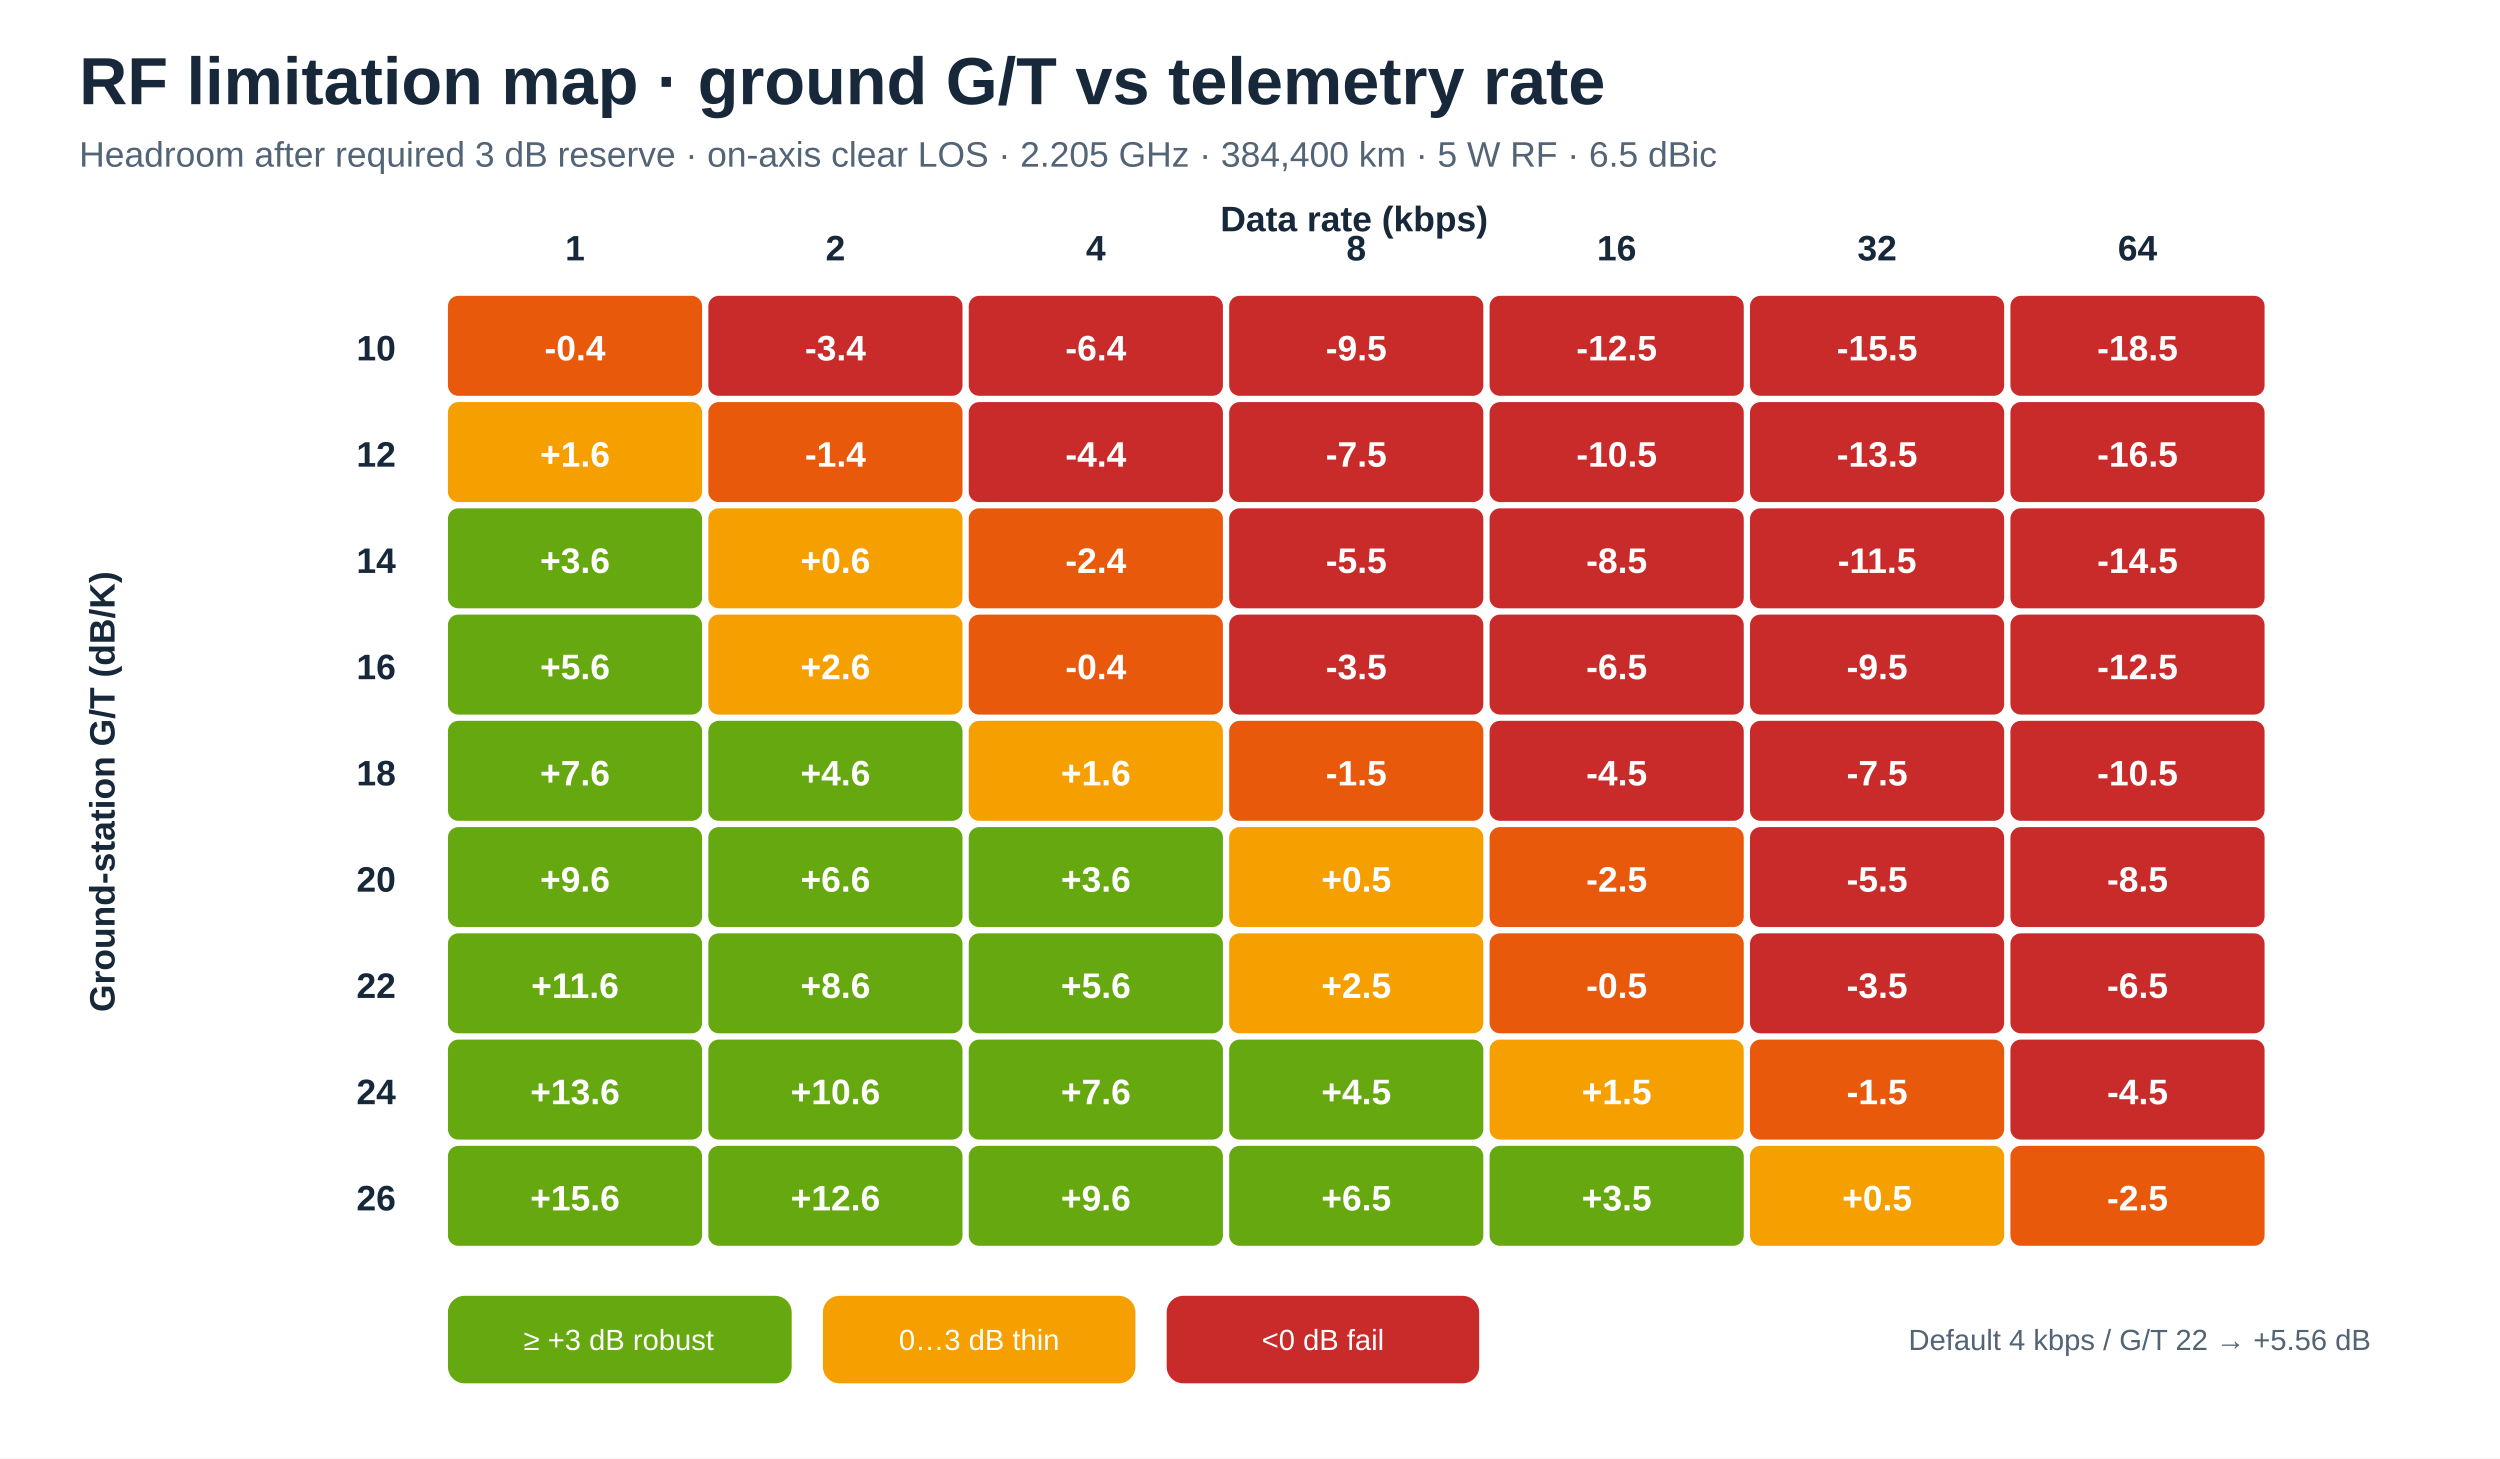
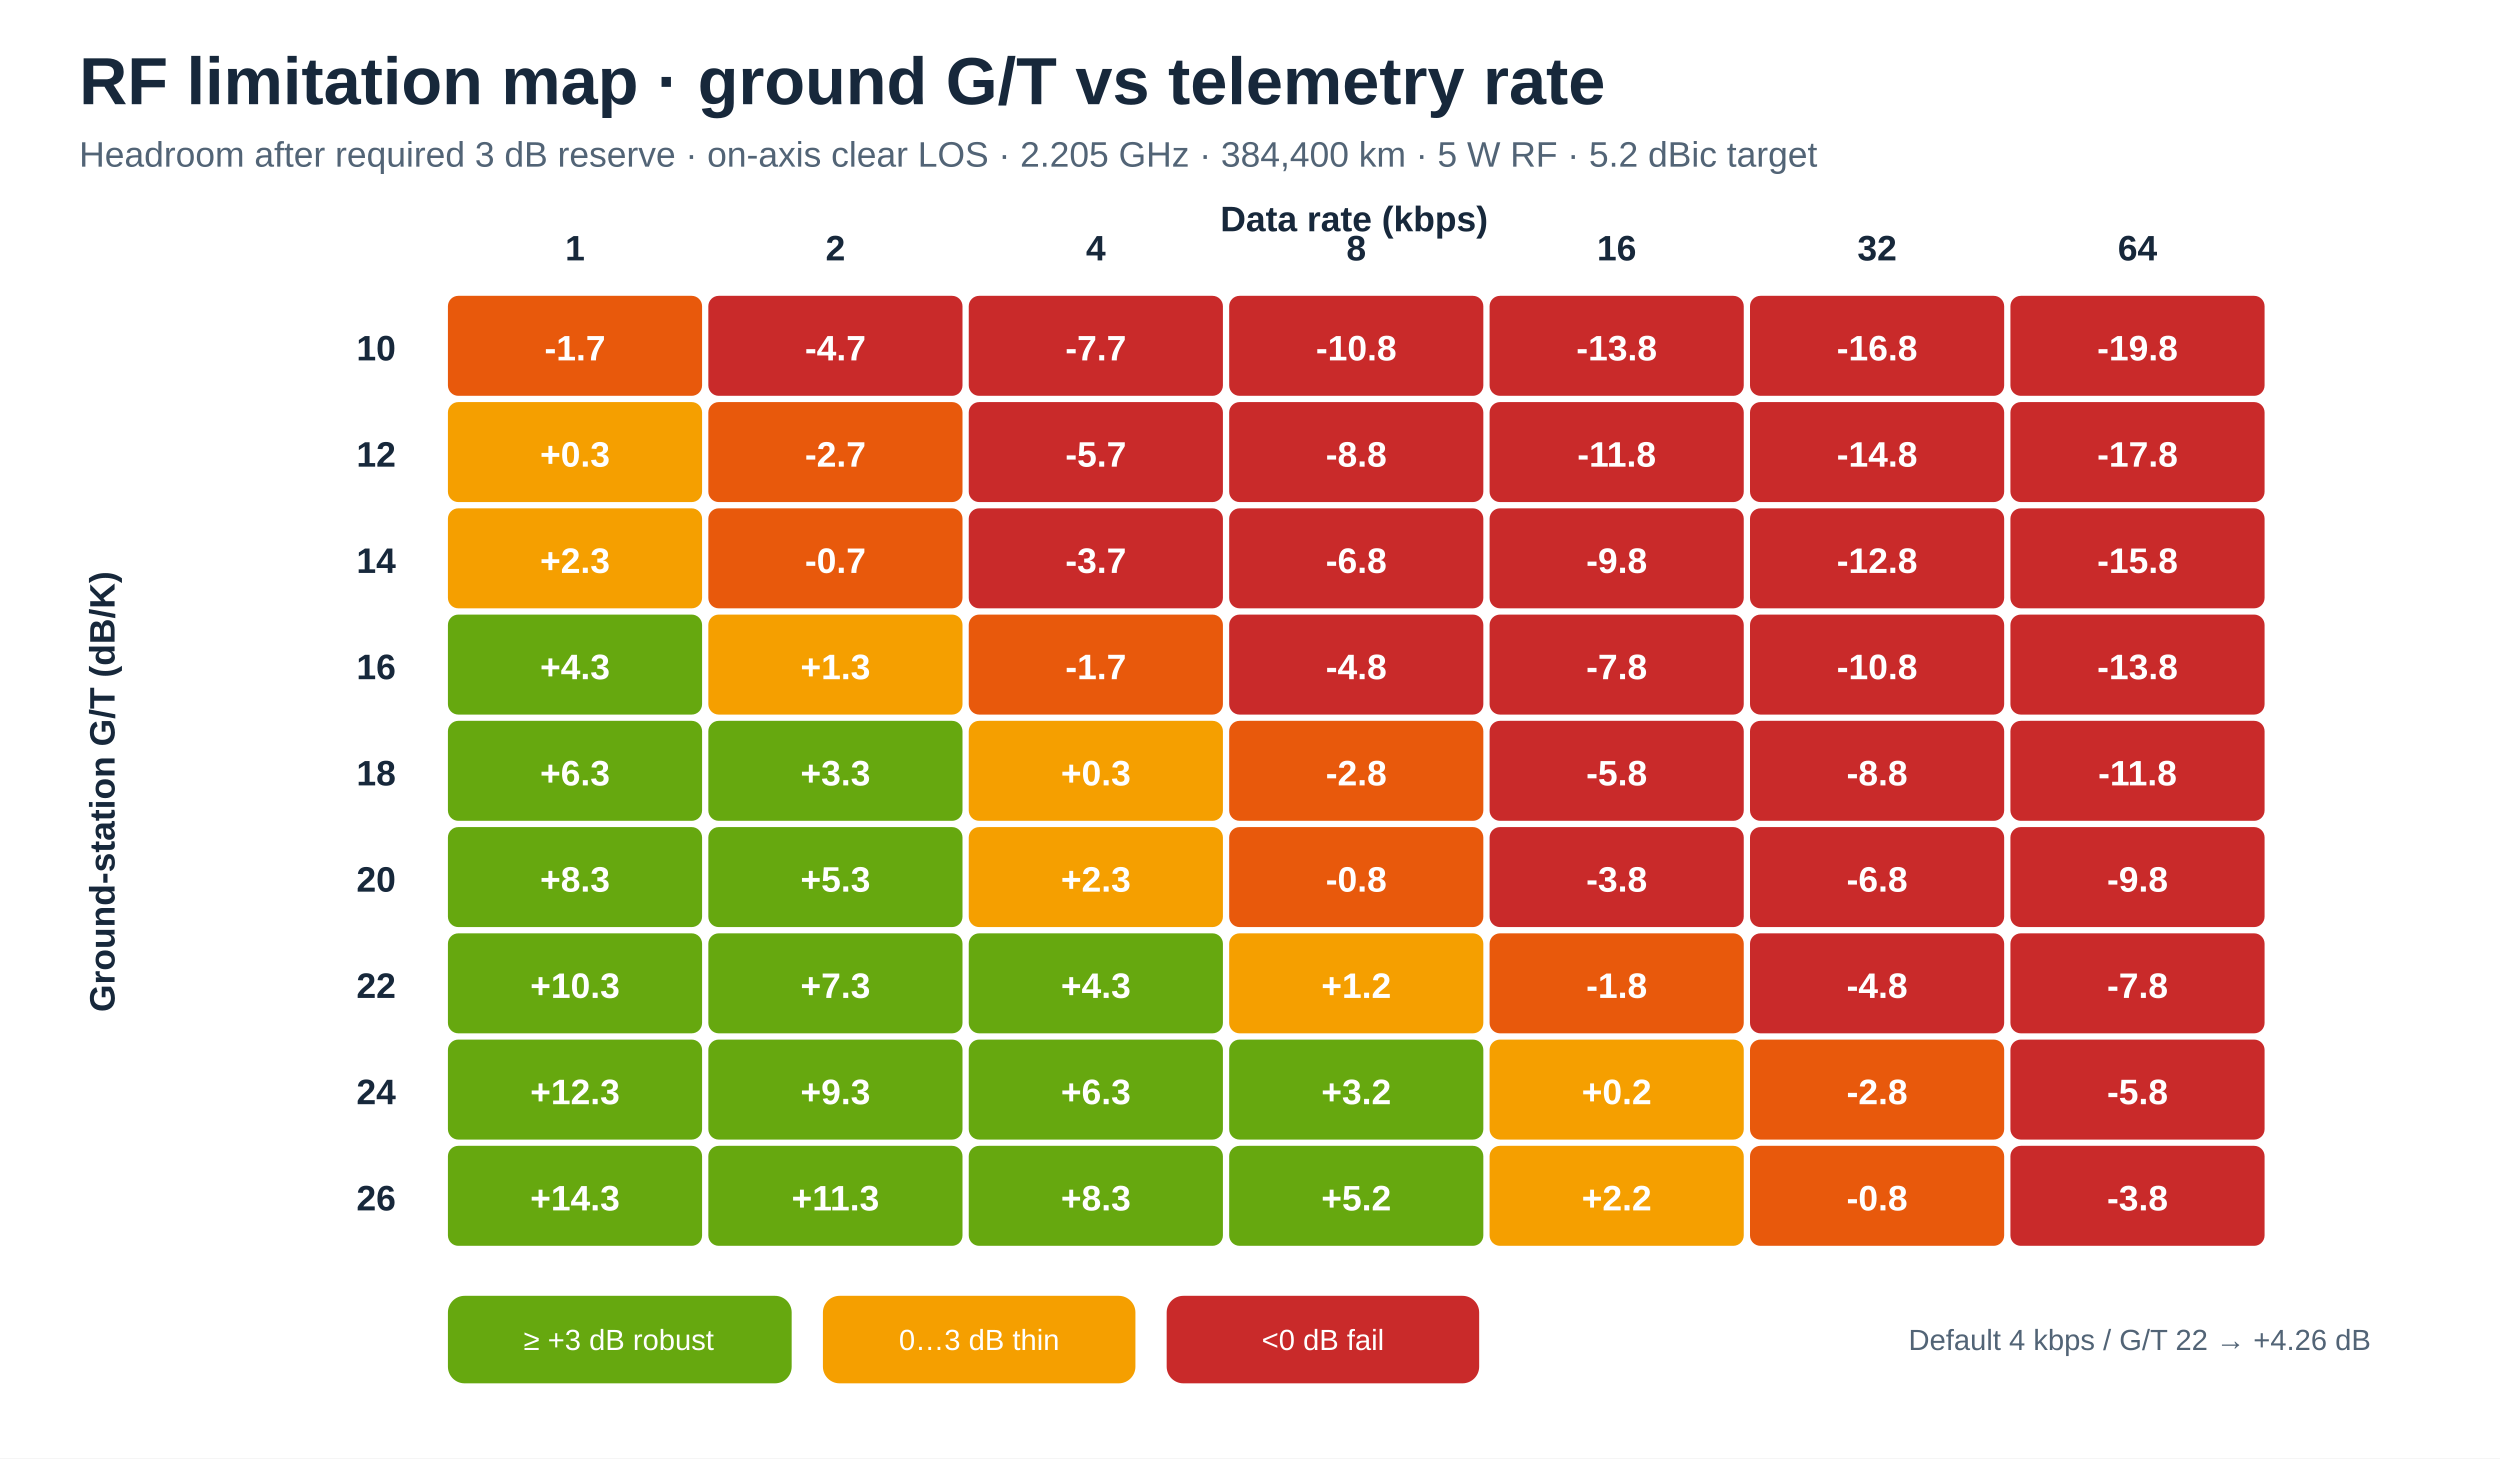
<svg xmlns="http://www.w3.org/2000/svg" width="1200" height="700" viewBox="0 0 1200 700">
  <rect width="100%" height="100%" fill="white" />
  <style>text{font-family:Arial,"Noto Sans Thai",sans-serif;fill:#17283b}.title{font-size:32px;font-weight:700}.sub{font-size:17px;fill:#526476}.h{font-size:23px;font-weight:700}.label{font-size:17px;font-weight:700}.small{font-size:14px;fill:#526476}.tiny{font-size:12px;fill:#526476}.white{fill:#fff}.green{fill:#66a80f}.orange{fill:#e8590c}.red{fill:#c92a2a}.blue{fill:#1971c2}.grid{stroke:#dce3e8;stroke-width:1}.axis{stroke:#71808e;stroke-width:1.5}.card{fill:#f8fafb;stroke:#d7dfe5;stroke-width:1.5}.warn{fill:#fff4e6;stroke:#ffa94d;stroke-width:1.5}</style>
  <text x="38" y="50" class="title">RF limitation map · ground G/T vs telemetry rate</text>
-   <text x="38" y="80" class="sub">Headroom after required 3 dB reserve · on-axis clear LOS · 2.205 GHz · 384,400 km · 5 W RF · 6.5 dBic</text>
+   <text x="38" y="80" class="sub">Headroom after required 3 dB reserve · on-axis clear LOS · 2.205 GHz · 384,400 km · 5 W RF · 5.2 dBic target</text>
  <text x="650" y="111" class="label" text-anchor="middle">Data rate (kbps)</text>
  <text x="55" y="380" class="label" text-anchor="middle" transform="rotate(-90 55 380)">Ground-station G/T (dB/K)</text>
  <text x="276" y="125" class="label" text-anchor="middle">1</text>
  <text x="401" y="125" class="label" text-anchor="middle">2</text>
  <text x="526" y="125" class="label" text-anchor="middle">4</text>
  <text x="651" y="125" class="label" text-anchor="middle">8</text>
  <text x="776" y="125" class="label" text-anchor="middle">16</text>
  <text x="901" y="125" class="label" text-anchor="middle">32</text>
  <text x="1026" y="125" class="label" text-anchor="middle">64</text>
  <text x="190" y="173" class="label" text-anchor="end">10</text>
  <text x="190" y="224" class="label" text-anchor="end">12</text>
  <text x="190" y="275" class="label" text-anchor="end">14</text>
  <text x="190" y="326" class="label" text-anchor="end">16</text>
  <text x="190" y="377" class="label" text-anchor="end">18</text>
  <text x="190" y="428" class="label" text-anchor="end">20</text>
  <text x="190" y="479" class="label" text-anchor="end">22</text>
  <text x="190" y="530" class="label" text-anchor="end">24</text>
  <text x="190" y="581" class="label" text-anchor="end">26</text>
  <rect x="215" y="142" width="122" height="48" rx="5" fill="#e8590c" />
-   <text x="276" y="173" class="label white" text-anchor="middle">-0.4</text>
+   <text x="276" y="173" class="label white" text-anchor="middle">-1.7</text>
  <rect x="340" y="142" width="122" height="48" rx="5" fill="#c92a2a" />
-   <text x="401" y="173" class="label white" text-anchor="middle">-3.4</text>
+   <text x="401" y="173" class="label white" text-anchor="middle">-4.7</text>
  <rect x="465" y="142" width="122" height="48" rx="5" fill="#c92a2a" />
-   <text x="526" y="173" class="label white" text-anchor="middle">-6.4</text>
+   <text x="526" y="173" class="label white" text-anchor="middle">-7.7</text>
  <rect x="590" y="142" width="122" height="48" rx="5" fill="#c92a2a" />
-   <text x="651" y="173" class="label white" text-anchor="middle">-9.5</text>
+   <text x="651" y="173" class="label white" text-anchor="middle">-10.8</text>
  <rect x="715" y="142" width="122" height="48" rx="5" fill="#c92a2a" />
-   <text x="776" y="173" class="label white" text-anchor="middle">-12.5</text>
+   <text x="776" y="173" class="label white" text-anchor="middle">-13.8</text>
  <rect x="840" y="142" width="122" height="48" rx="5" fill="#c92a2a" />
-   <text x="901" y="173" class="label white" text-anchor="middle">-15.5</text>
+   <text x="901" y="173" class="label white" text-anchor="middle">-16.8</text>
  <rect x="965" y="142" width="122" height="48" rx="5" fill="#c92a2a" />
-   <text x="1026" y="173" class="label white" text-anchor="middle">-18.5</text>
+   <text x="1026" y="173" class="label white" text-anchor="middle">-19.8</text>
  <rect x="215" y="193" width="122" height="48" rx="5" fill="#f59f00" />
-   <text x="276" y="224" class="label white" text-anchor="middle">+1.6</text>
+   <text x="276" y="224" class="label white" text-anchor="middle">+0.3</text>
  <rect x="340" y="193" width="122" height="48" rx="5" fill="#e8590c" />
-   <text x="401" y="224" class="label white" text-anchor="middle">-1.4</text>
+   <text x="401" y="224" class="label white" text-anchor="middle">-2.7</text>
  <rect x="465" y="193" width="122" height="48" rx="5" fill="#c92a2a" />
-   <text x="526" y="224" class="label white" text-anchor="middle">-4.4</text>
+   <text x="526" y="224" class="label white" text-anchor="middle">-5.7</text>
  <rect x="590" y="193" width="122" height="48" rx="5" fill="#c92a2a" />
-   <text x="651" y="224" class="label white" text-anchor="middle">-7.5</text>
+   <text x="651" y="224" class="label white" text-anchor="middle">-8.8</text>
  <rect x="715" y="193" width="122" height="48" rx="5" fill="#c92a2a" />
-   <text x="776" y="224" class="label white" text-anchor="middle">-10.5</text>
+   <text x="776" y="224" class="label white" text-anchor="middle">-11.8</text>
  <rect x="840" y="193" width="122" height="48" rx="5" fill="#c92a2a" />
-   <text x="901" y="224" class="label white" text-anchor="middle">-13.5</text>
+   <text x="901" y="224" class="label white" text-anchor="middle">-14.8</text>
  <rect x="965" y="193" width="122" height="48" rx="5" fill="#c92a2a" />
-   <text x="1026" y="224" class="label white" text-anchor="middle">-16.5</text>
-   <rect x="215" y="244" width="122" height="48" rx="5" fill="#66a80f" />
-   <text x="276" y="275" class="label white" text-anchor="middle">+3.6</text>
-   <rect x="340" y="244" width="122" height="48" rx="5" fill="#f59f00" />
-   <text x="401" y="275" class="label white" text-anchor="middle">+0.6</text>
-   <rect x="465" y="244" width="122" height="48" rx="5" fill="#e8590c" />
-   <text x="526" y="275" class="label white" text-anchor="middle">-2.4</text>
+   <text x="1026" y="224" class="label white" text-anchor="middle">-17.8</text>
+   <rect x="215" y="244" width="122" height="48" rx="5" fill="#f59f00" />
+   <text x="276" y="275" class="label white" text-anchor="middle">+2.3</text>
+   <rect x="340" y="244" width="122" height="48" rx="5" fill="#e8590c" />
+   <text x="401" y="275" class="label white" text-anchor="middle">-0.7</text>
+   <rect x="465" y="244" width="122" height="48" rx="5" fill="#c92a2a" />
+   <text x="526" y="275" class="label white" text-anchor="middle">-3.7</text>
  <rect x="590" y="244" width="122" height="48" rx="5" fill="#c92a2a" />
-   <text x="651" y="275" class="label white" text-anchor="middle">-5.5</text>
+   <text x="651" y="275" class="label white" text-anchor="middle">-6.8</text>
  <rect x="715" y="244" width="122" height="48" rx="5" fill="#c92a2a" />
-   <text x="776" y="275" class="label white" text-anchor="middle">-8.5</text>
+   <text x="776" y="275" class="label white" text-anchor="middle">-9.8</text>
  <rect x="840" y="244" width="122" height="48" rx="5" fill="#c92a2a" />
-   <text x="901" y="275" class="label white" text-anchor="middle">-11.5</text>
+   <text x="901" y="275" class="label white" text-anchor="middle">-12.8</text>
  <rect x="965" y="244" width="122" height="48" rx="5" fill="#c92a2a" />
-   <text x="1026" y="275" class="label white" text-anchor="middle">-14.5</text>
+   <text x="1026" y="275" class="label white" text-anchor="middle">-15.8</text>
  <rect x="215" y="295" width="122" height="48" rx="5" fill="#66a80f" />
-   <text x="276" y="326" class="label white" text-anchor="middle">+5.6</text>
+   <text x="276" y="326" class="label white" text-anchor="middle">+4.3</text>
  <rect x="340" y="295" width="122" height="48" rx="5" fill="#f59f00" />
-   <text x="401" y="326" class="label white" text-anchor="middle">+2.6</text>
+   <text x="401" y="326" class="label white" text-anchor="middle">+1.3</text>
  <rect x="465" y="295" width="122" height="48" rx="5" fill="#e8590c" />
-   <text x="526" y="326" class="label white" text-anchor="middle">-0.4</text>
+   <text x="526" y="326" class="label white" text-anchor="middle">-1.7</text>
  <rect x="590" y="295" width="122" height="48" rx="5" fill="#c92a2a" />
-   <text x="651" y="326" class="label white" text-anchor="middle">-3.5</text>
+   <text x="651" y="326" class="label white" text-anchor="middle">-4.8</text>
  <rect x="715" y="295" width="122" height="48" rx="5" fill="#c92a2a" />
-   <text x="776" y="326" class="label white" text-anchor="middle">-6.5</text>
+   <text x="776" y="326" class="label white" text-anchor="middle">-7.8</text>
  <rect x="840" y="295" width="122" height="48" rx="5" fill="#c92a2a" />
-   <text x="901" y="326" class="label white" text-anchor="middle">-9.5</text>
+   <text x="901" y="326" class="label white" text-anchor="middle">-10.8</text>
  <rect x="965" y="295" width="122" height="48" rx="5" fill="#c92a2a" />
-   <text x="1026" y="326" class="label white" text-anchor="middle">-12.5</text>
+   <text x="1026" y="326" class="label white" text-anchor="middle">-13.8</text>
  <rect x="215" y="346" width="122" height="48" rx="5" fill="#66a80f" />
-   <text x="276" y="377" class="label white" text-anchor="middle">+7.6</text>
+   <text x="276" y="377" class="label white" text-anchor="middle">+6.3</text>
  <rect x="340" y="346" width="122" height="48" rx="5" fill="#66a80f" />
-   <text x="401" y="377" class="label white" text-anchor="middle">+4.6</text>
+   <text x="401" y="377" class="label white" text-anchor="middle">+3.3</text>
  <rect x="465" y="346" width="122" height="48" rx="5" fill="#f59f00" />
-   <text x="526" y="377" class="label white" text-anchor="middle">+1.6</text>
+   <text x="526" y="377" class="label white" text-anchor="middle">+0.3</text>
  <rect x="590" y="346" width="122" height="48" rx="5" fill="#e8590c" />
-   <text x="651" y="377" class="label white" text-anchor="middle">-1.5</text>
+   <text x="651" y="377" class="label white" text-anchor="middle">-2.8</text>
  <rect x="715" y="346" width="122" height="48" rx="5" fill="#c92a2a" />
-   <text x="776" y="377" class="label white" text-anchor="middle">-4.5</text>
+   <text x="776" y="377" class="label white" text-anchor="middle">-5.8</text>
  <rect x="840" y="346" width="122" height="48" rx="5" fill="#c92a2a" />
-   <text x="901" y="377" class="label white" text-anchor="middle">-7.5</text>
+   <text x="901" y="377" class="label white" text-anchor="middle">-8.8</text>
  <rect x="965" y="346" width="122" height="48" rx="5" fill="#c92a2a" />
-   <text x="1026" y="377" class="label white" text-anchor="middle">-10.5</text>
+   <text x="1026" y="377" class="label white" text-anchor="middle">-11.8</text>
  <rect x="215" y="397" width="122" height="48" rx="5" fill="#66a80f" />
-   <text x="276" y="428" class="label white" text-anchor="middle">+9.6</text>
+   <text x="276" y="428" class="label white" text-anchor="middle">+8.3</text>
  <rect x="340" y="397" width="122" height="48" rx="5" fill="#66a80f" />
-   <text x="401" y="428" class="label white" text-anchor="middle">+6.6</text>
-   <rect x="465" y="397" width="122" height="48" rx="5" fill="#66a80f" />
-   <text x="526" y="428" class="label white" text-anchor="middle">+3.6</text>
-   <rect x="590" y="397" width="122" height="48" rx="5" fill="#f59f00" />
-   <text x="651" y="428" class="label white" text-anchor="middle">+0.5</text>
-   <rect x="715" y="397" width="122" height="48" rx="5" fill="#e8590c" />
-   <text x="776" y="428" class="label white" text-anchor="middle">-2.5</text>
+   <text x="401" y="428" class="label white" text-anchor="middle">+5.3</text>
+   <rect x="465" y="397" width="122" height="48" rx="5" fill="#f59f00" />
+   <text x="526" y="428" class="label white" text-anchor="middle">+2.3</text>
+   <rect x="590" y="397" width="122" height="48" rx="5" fill="#e8590c" />
+   <text x="651" y="428" class="label white" text-anchor="middle">-0.8</text>
+   <rect x="715" y="397" width="122" height="48" rx="5" fill="#c92a2a" />
+   <text x="776" y="428" class="label white" text-anchor="middle">-3.8</text>
  <rect x="840" y="397" width="122" height="48" rx="5" fill="#c92a2a" />
-   <text x="901" y="428" class="label white" text-anchor="middle">-5.5</text>
+   <text x="901" y="428" class="label white" text-anchor="middle">-6.8</text>
  <rect x="965" y="397" width="122" height="48" rx="5" fill="#c92a2a" />
-   <text x="1026" y="428" class="label white" text-anchor="middle">-8.5</text>
+   <text x="1026" y="428" class="label white" text-anchor="middle">-9.8</text>
  <rect x="215" y="448" width="122" height="48" rx="5" fill="#66a80f" />
-   <text x="276" y="479" class="label white" text-anchor="middle">+11.6</text>
+   <text x="276" y="479" class="label white" text-anchor="middle">+10.3</text>
  <rect x="340" y="448" width="122" height="48" rx="5" fill="#66a80f" />
-   <text x="401" y="479" class="label white" text-anchor="middle">+8.6</text>
+   <text x="401" y="479" class="label white" text-anchor="middle">+7.3</text>
  <rect x="465" y="448" width="122" height="48" rx="5" fill="#66a80f" />
-   <text x="526" y="479" class="label white" text-anchor="middle">+5.6</text>
+   <text x="526" y="479" class="label white" text-anchor="middle">+4.3</text>
  <rect x="590" y="448" width="122" height="48" rx="5" fill="#f59f00" />
-   <text x="651" y="479" class="label white" text-anchor="middle">+2.5</text>
+   <text x="651" y="479" class="label white" text-anchor="middle">+1.2</text>
  <rect x="715" y="448" width="122" height="48" rx="5" fill="#e8590c" />
-   <text x="776" y="479" class="label white" text-anchor="middle">-0.5</text>
+   <text x="776" y="479" class="label white" text-anchor="middle">-1.8</text>
  <rect x="840" y="448" width="122" height="48" rx="5" fill="#c92a2a" />
-   <text x="901" y="479" class="label white" text-anchor="middle">-3.5</text>
+   <text x="901" y="479" class="label white" text-anchor="middle">-4.8</text>
  <rect x="965" y="448" width="122" height="48" rx="5" fill="#c92a2a" />
-   <text x="1026" y="479" class="label white" text-anchor="middle">-6.5</text>
+   <text x="1026" y="479" class="label white" text-anchor="middle">-7.8</text>
  <rect x="215" y="499" width="122" height="48" rx="5" fill="#66a80f" />
-   <text x="276" y="530" class="label white" text-anchor="middle">+13.6</text>
+   <text x="276" y="530" class="label white" text-anchor="middle">+12.3</text>
  <rect x="340" y="499" width="122" height="48" rx="5" fill="#66a80f" />
-   <text x="401" y="530" class="label white" text-anchor="middle">+10.6</text>
+   <text x="401" y="530" class="label white" text-anchor="middle">+9.3</text>
  <rect x="465" y="499" width="122" height="48" rx="5" fill="#66a80f" />
-   <text x="526" y="530" class="label white" text-anchor="middle">+7.6</text>
+   <text x="526" y="530" class="label white" text-anchor="middle">+6.3</text>
  <rect x="590" y="499" width="122" height="48" rx="5" fill="#66a80f" />
-   <text x="651" y="530" class="label white" text-anchor="middle">+4.5</text>
+   <text x="651" y="530" class="label white" text-anchor="middle">+3.2</text>
  <rect x="715" y="499" width="122" height="48" rx="5" fill="#f59f00" />
-   <text x="776" y="530" class="label white" text-anchor="middle">+1.5</text>
+   <text x="776" y="530" class="label white" text-anchor="middle">+0.2</text>
  <rect x="840" y="499" width="122" height="48" rx="5" fill="#e8590c" />
-   <text x="901" y="530" class="label white" text-anchor="middle">-1.5</text>
+   <text x="901" y="530" class="label white" text-anchor="middle">-2.8</text>
  <rect x="965" y="499" width="122" height="48" rx="5" fill="#c92a2a" />
-   <text x="1026" y="530" class="label white" text-anchor="middle">-4.5</text>
+   <text x="1026" y="530" class="label white" text-anchor="middle">-5.8</text>
  <rect x="215" y="550" width="122" height="48" rx="5" fill="#66a80f" />
-   <text x="276" y="581" class="label white" text-anchor="middle">+15.6</text>
+   <text x="276" y="581" class="label white" text-anchor="middle">+14.3</text>
  <rect x="340" y="550" width="122" height="48" rx="5" fill="#66a80f" />
-   <text x="401" y="581" class="label white" text-anchor="middle">+12.6</text>
+   <text x="401" y="581" class="label white" text-anchor="middle">+11.3</text>
  <rect x="465" y="550" width="122" height="48" rx="5" fill="#66a80f" />
-   <text x="526" y="581" class="label white" text-anchor="middle">+9.6</text>
+   <text x="526" y="581" class="label white" text-anchor="middle">+8.3</text>
  <rect x="590" y="550" width="122" height="48" rx="5" fill="#66a80f" />
-   <text x="651" y="581" class="label white" text-anchor="middle">+6.5</text>
-   <rect x="715" y="550" width="122" height="48" rx="5" fill="#66a80f" />
-   <text x="776" y="581" class="label white" text-anchor="middle">+3.5</text>
-   <rect x="840" y="550" width="122" height="48" rx="5" fill="#f59f00" />
-   <text x="901" y="581" class="label white" text-anchor="middle">+0.5</text>
-   <rect x="965" y="550" width="122" height="48" rx="5" fill="#e8590c" />
-   <text x="1026" y="581" class="label white" text-anchor="middle">-2.5</text>
+   <text x="651" y="581" class="label white" text-anchor="middle">+5.2</text>
+   <rect x="715" y="550" width="122" height="48" rx="5" fill="#f59f00" />
+   <text x="776" y="581" class="label white" text-anchor="middle">+2.2</text>
+   <rect x="840" y="550" width="122" height="48" rx="5" fill="#e8590c" />
+   <text x="901" y="581" class="label white" text-anchor="middle">-0.8</text>
+   <rect x="965" y="550" width="122" height="48" rx="5" fill="#c92a2a" />
+   <text x="1026" y="581" class="label white" text-anchor="middle">-3.8</text>
  <rect x="215" y="622" width="165" height="42" rx="8" fill="#66a80f" />
  <text x="297" y="648" class="small white" text-anchor="middle">≥ +3 dB robust</text>
  <rect x="395" y="622" width="150" height="42" rx="8" fill="#f59f00" />
  <text x="470" y="648" class="small white" text-anchor="middle">0…3 dB thin</text>
  <rect x="560" y="622" width="150" height="42" rx="8" fill="#c92a2a" />
  <text x="635" y="648" class="small white" text-anchor="middle">&lt;0 dB fail</text>
-   <text x="1138" y="648" class="small" text-anchor="end">Default 4 kbps / G/T 22 → +5.56 dB</text>
+   <text x="1138" y="648" class="small" text-anchor="end">Default 4 kbps / G/T 22 → +4.26 dB</text>
</svg>
